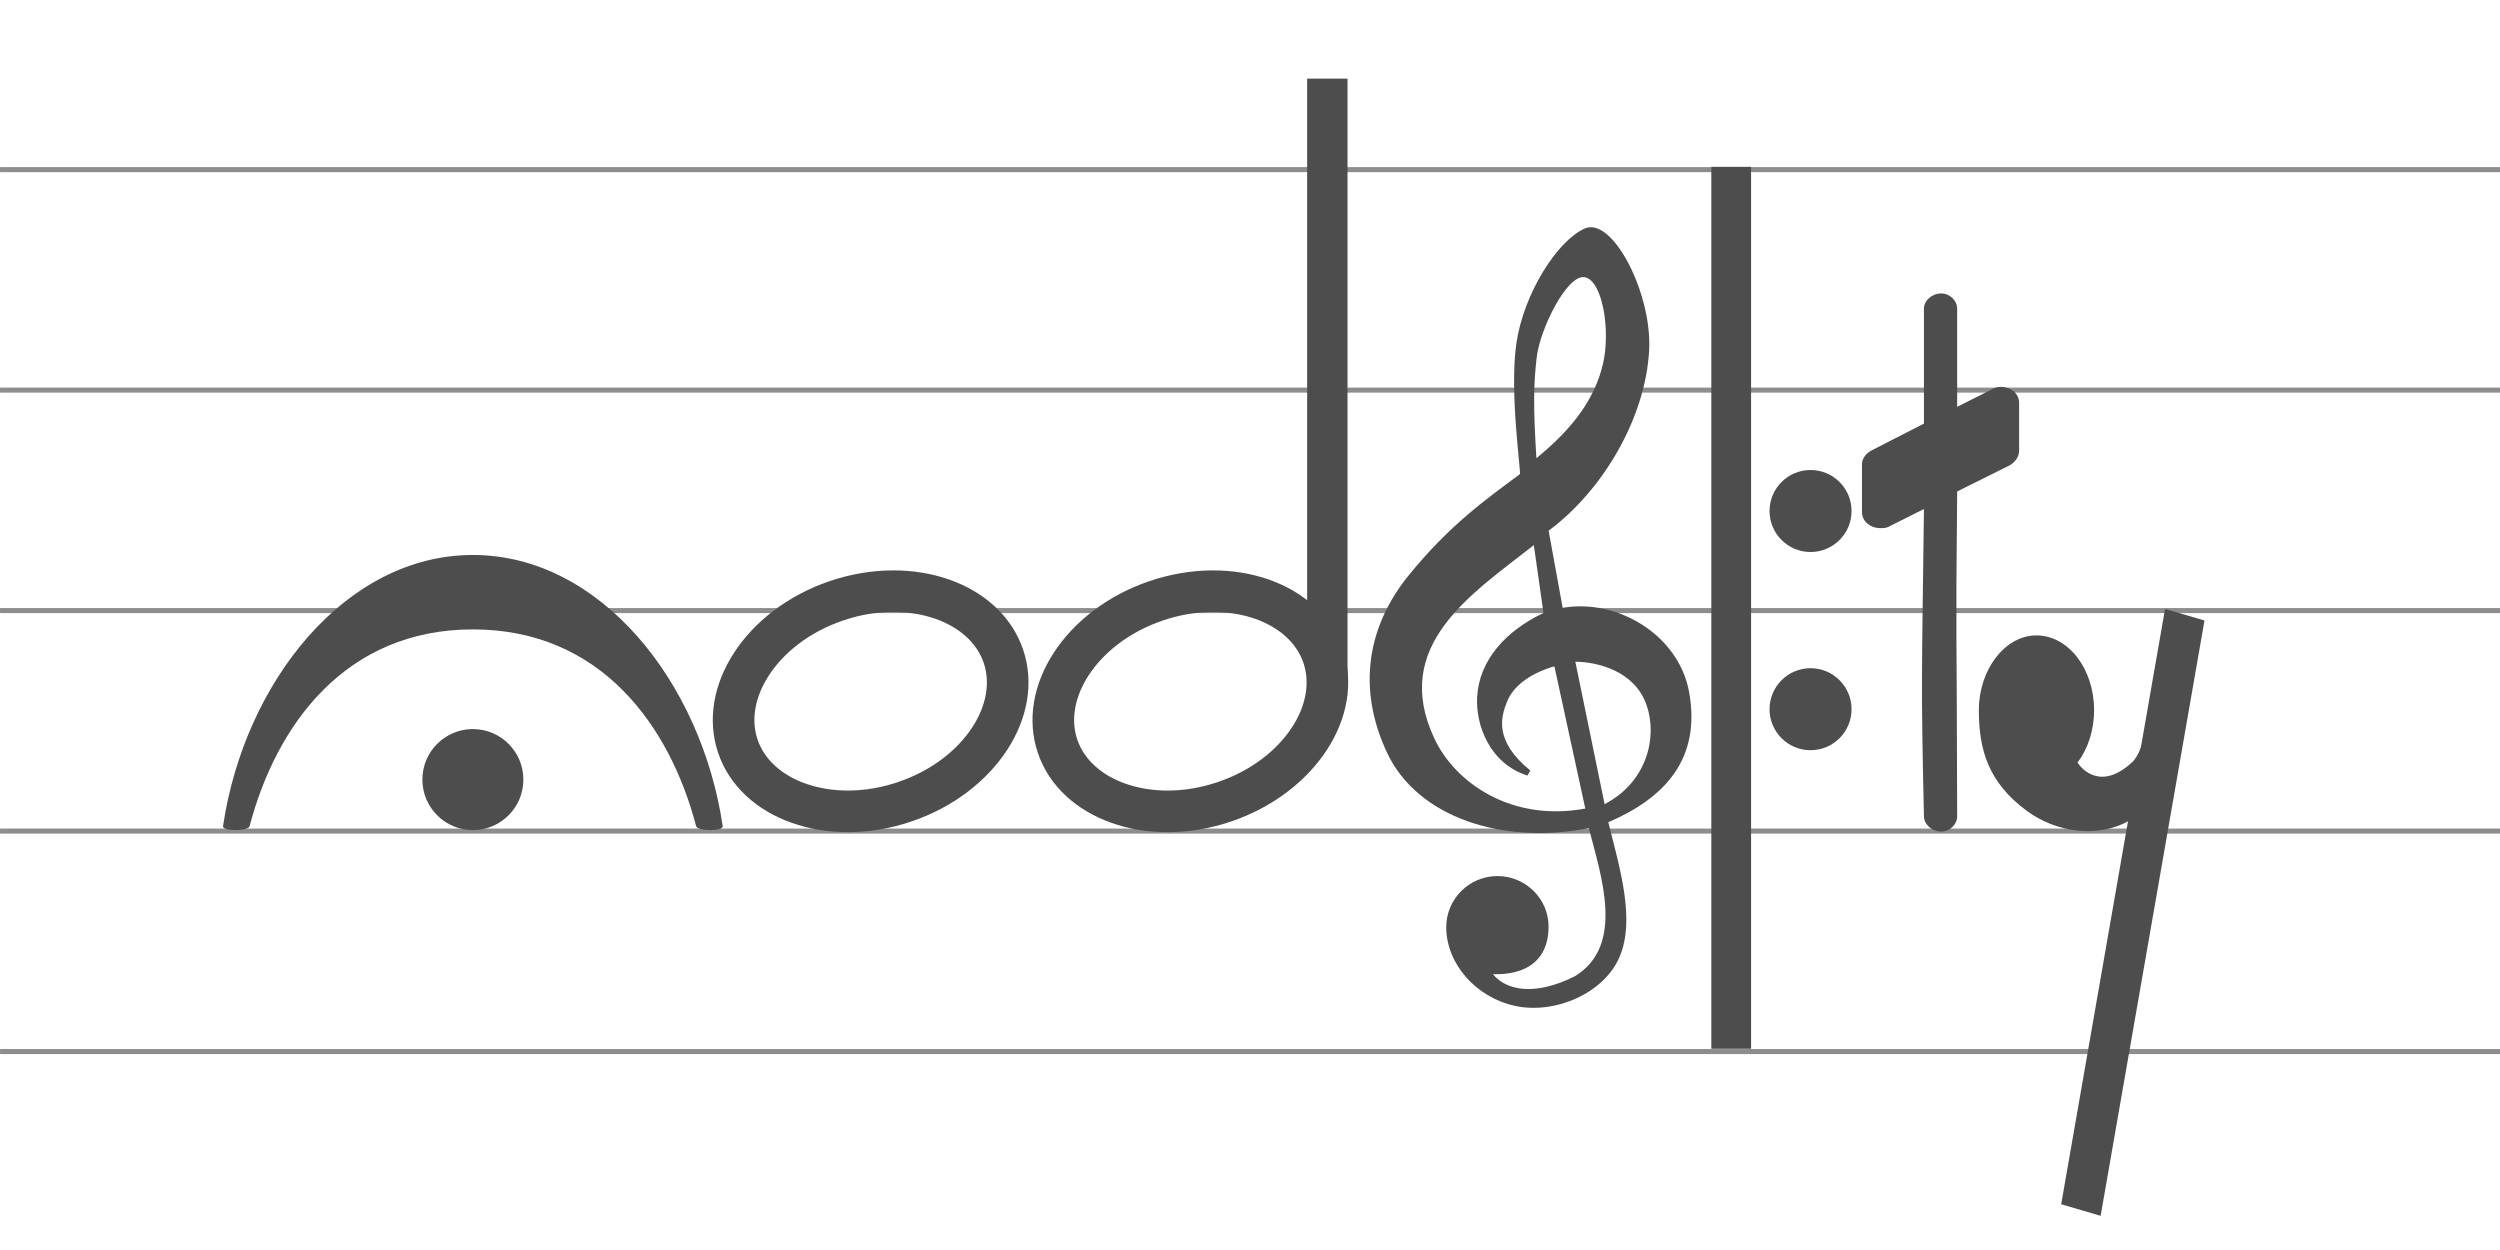
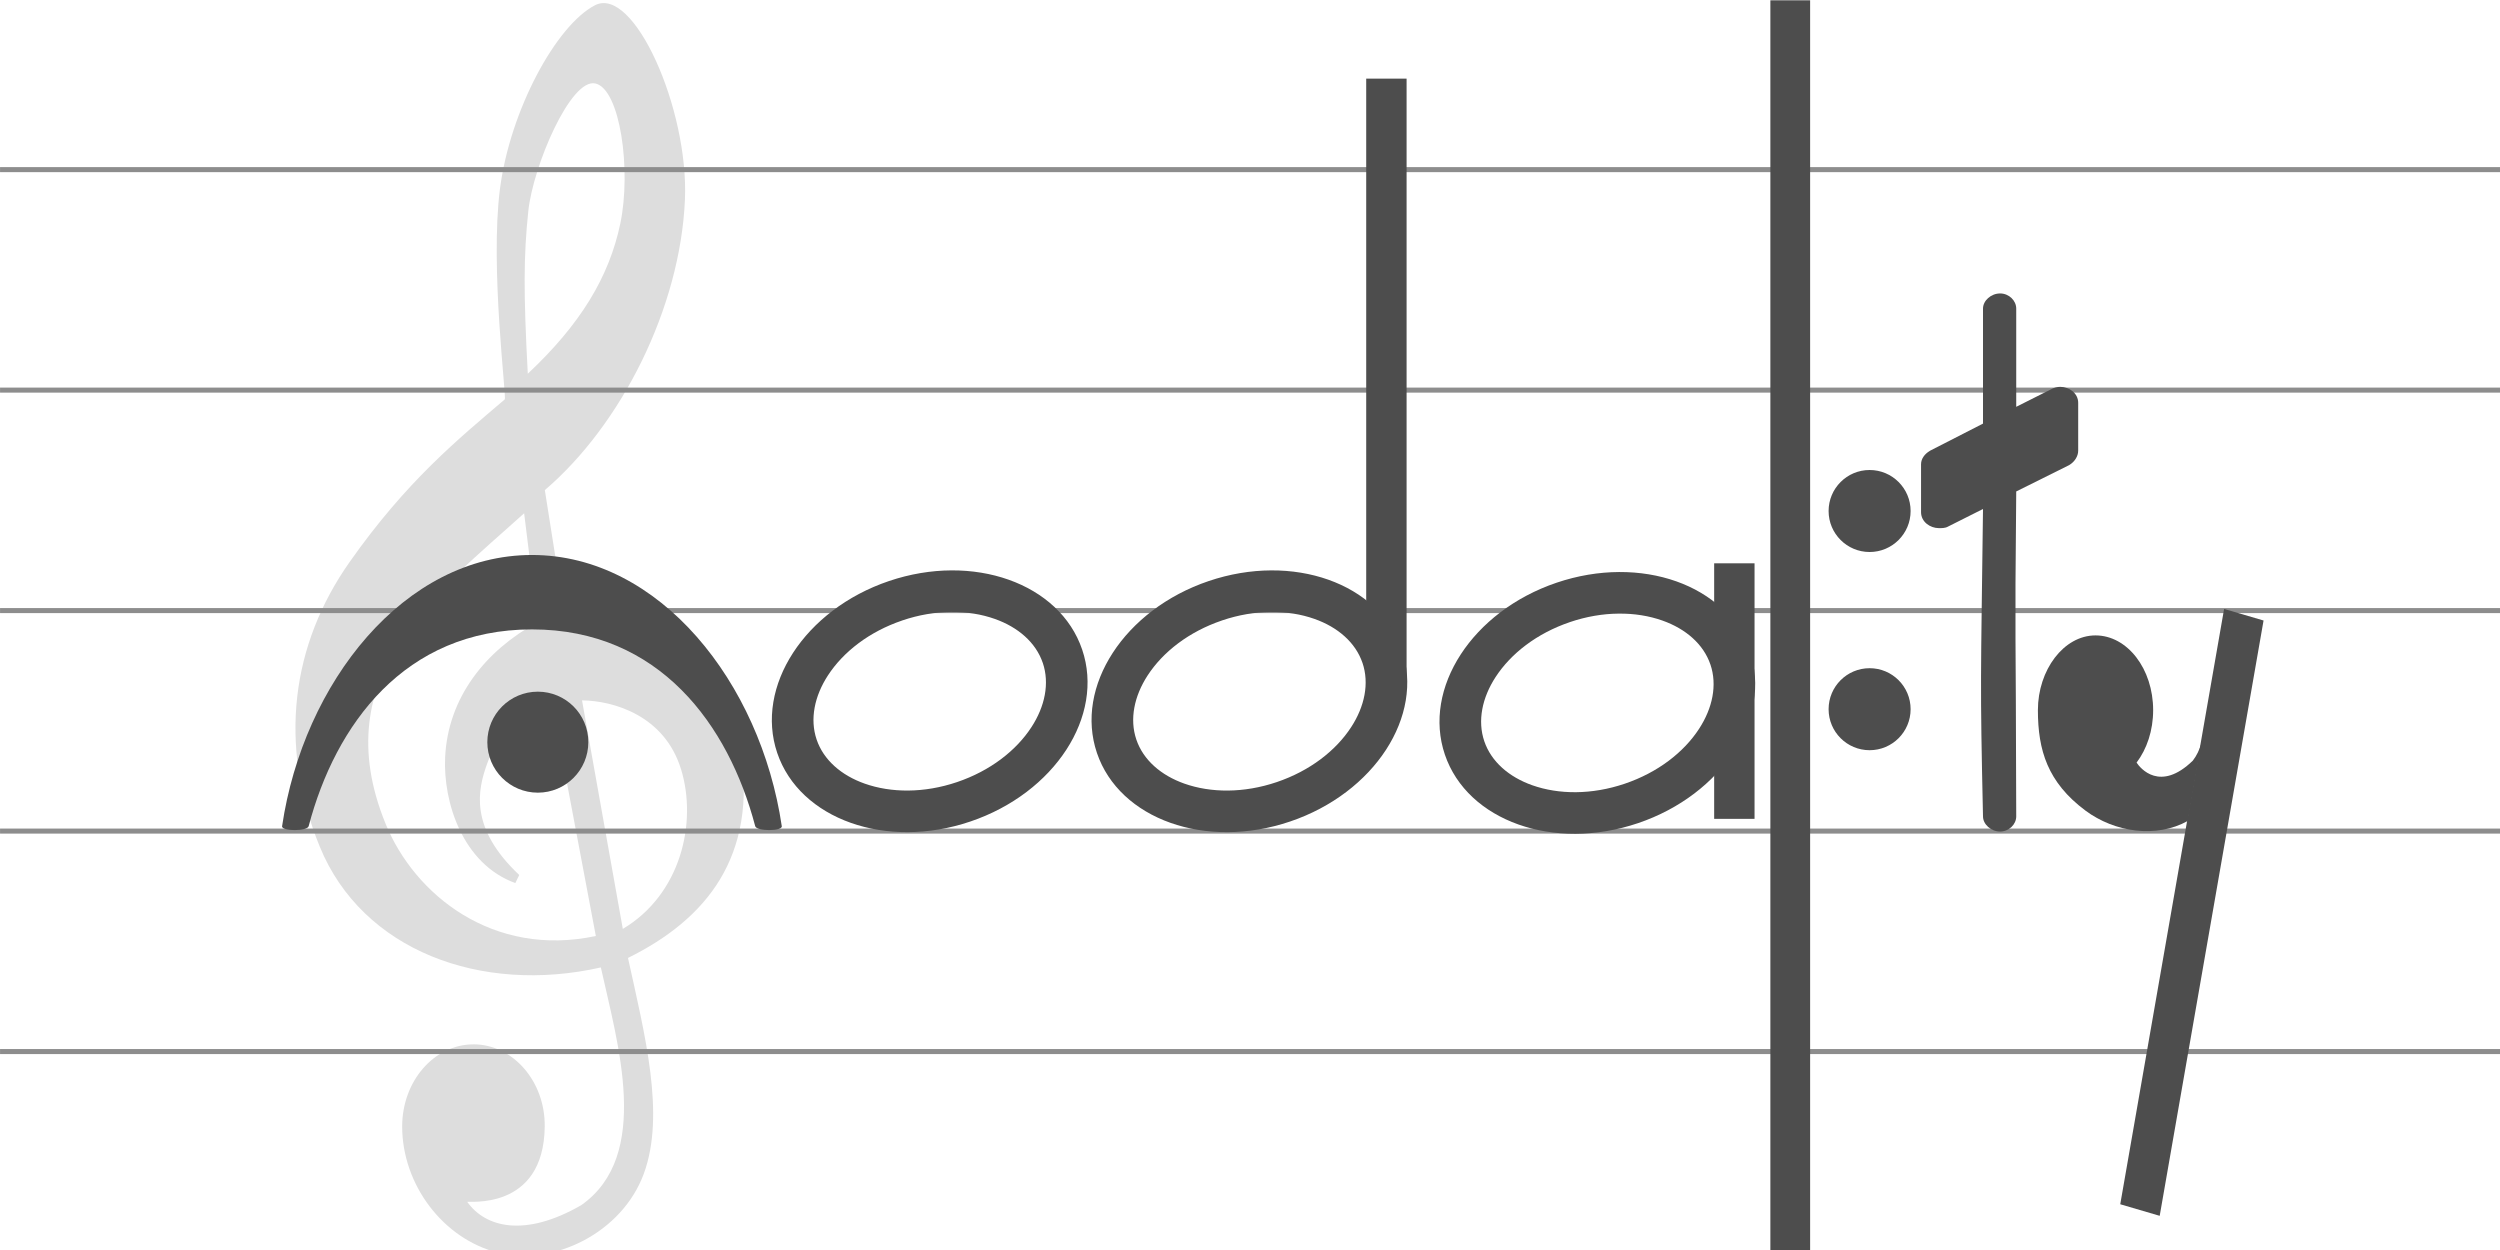
<svg xmlns="http://www.w3.org/2000/svg" width="120mm" height="60mm" viewBox="0 0 120 60" version="1.1" id="svg8">
  <defs id="defs2" />
  <g id="layer1" transform="translate(0,-237)">
+     <path id="path36" style="fill:#dddddd;fill-opacity:1;fill-rule:evenodd;stroke:none;stroke-width:0.023" d="m 25.333,254.939 c 2.529,-2.372 3.905,-4.644 4.442,-7.209 0.536,-2.565 -0.005,-6.448 -1.195,-6.723 -1.19,-0.275 -2.998,3.979 -3.222,6.129 -0.224,2.151 -0.234,3.875 -0.024,7.803 z m 7.356,18.984 c -0.792,-2.58 -3.239,-3.288 -4.752,-3.306 l 1.958,10.97 c 2.771,-1.646 3.588,-5.084 2.795,-7.664 z m -9.965,13.205 c 1.89,0 3.446,1.766 3.423,3.943 -0.044,4.111 -3.764,3.556 -3.717,3.622 0.868,1.22 2.752,1.722 5.468,0.156 3.396,-2.38 1.741,-7.783 0.943,-11.412 -5.763,1.304 -11.453,-0.822 -13.488,-5.788 -2.035,-4.967 -1.327,-9.75 1.418,-13.657 2.745,-3.906 5.22,-5.911 7.457,-7.821 0.098,-0.078 -0.717,-6.342 -0.229,-10.111 0.488,-3.77 2.697,-7.842 4.558,-8.807 1.86,-0.965 4.507,4.965 4.32,9.329 -0.223,5.191 -3.052,10.806 -6.725,13.943 l 0.939,5.941 c 3.695,-0.731 7.761,2.12 8.453,6.46 0.826,5.186 -1.633,8.193 -5.401,10.055 0.808,3.681 1.8,7.514 0.762,10.351 -1.038,2.84 -4.338,4.459 -6.985,3.801 -2.648,-0.655 -4.616,-3.272 -4.616,-6.061 0,-2.177 1.532,-3.943 3.423,-3.943 z m 2.012,-7.741 c -2.536,-0.918 -3.469,-3.896 -3.37,-6.031 0.133,-2.867 1.933,-5.129 4.438,-6.491 l -0.645,-5.228 c -4.163,3.763 -9.582,7.73 -6.649,14.908 1.392,3.407 5.157,6.435 10.09,5.383 l -2.066,-10.955 c -0.292,0.09 -2.476,0.792 -3.15,2.678 -0.443,1.237 -0.893,3.058 1.54,5.349 l -0.189,0.387 v 0" />
    <g id="g1581" transform="matrix(1.001953,0,0,1,-0.2677955,0)" style="fill:#4d4d4d;fill-opacity:1;stroke:#8d8d8d;stroke-opacity:1">
      <path id="path6162" d="M 0.269,287.475 H 120.035" style="fill:#4d4d4d;stroke:#8d8d8d;stroke-width:0.242px;stroke-linecap:butt;stroke-linejoin:miter;stroke-opacity:1;fill-opacity:1" />
      <path id="path6162-6" d="M 0.269,255.725 H 120.035" style="fill:#4d4d4d;stroke:#8d8d8d;stroke-width:0.242px;stroke-linecap:butt;stroke-linejoin:miter;stroke-opacity:1;fill-opacity:1" />
      <path id="path6162-7" d="M 0.269,266.308 H 120.035" style="fill:#4d4d4d;stroke:#8d8d8d;stroke-width:0.242px;stroke-linecap:butt;stroke-linejoin:miter;stroke-opacity:1;fill-opacity:1" />
      <path id="path6162-5" d="M 0.269,276.892 H 120.035" style="fill:#4d4d4d;stroke:#8d8d8d;stroke-width:0.242px;stroke-linecap:butt;stroke-linejoin:miter;stroke-opacity:1;fill-opacity:1" />
      <path id="path6162-3" d="M 0.269,245.142 H 120.035" style="fill:#4d4d4d;stroke:#8d8d8d;stroke-width:0.242px;stroke-linecap:butt;stroke-linejoin:miter;stroke-opacity:1;fill-opacity:1" />
    </g>
-     <path id="path28" style="fill:#4d4d4d;fill-opacity:1;fill-rule:nonzero;stroke:none;stroke-width:0.032" d="m 39.834,264.891 c 4.042,-1.371 8.194,0.102 9.275,3.289 1.081,3.187 -1.32,6.881 -5.362,8.251 -4.042,1.37 -8.194,-0.103 -9.275,-3.289 -1.08,-3.187 1.32,-6.881 5.362,-8.251 z m 0.641,1.89 -0.006,0.003 c -1.583,0.538 -2.829,1.506 -3.564,2.637 -0.644,0.991 -0.875,2.096 -0.541,3.08 0.333,0.981 1.187,1.717 2.3,2.111 1.276,0.452 2.856,0.464 4.437,-0.071 l 0.006,-0.002 c 1.586,-0.538 2.835,-1.507 3.57,-2.64 0.644,-0.99 0.875,-2.095 0.542,-3.08 l -0.003,-0.006 c -0.334,-0.978 -1.187,-1.71 -2.298,-2.104 -1.277,-0.453 -2.859,-0.465 -4.443,0.072 v 0" />
-     <path id="path32-3" style="fill:#4d4d4d;fill-opacity:1;fill-rule:evenodd;stroke:none;stroke-width:0.034" d="m 82.144,245.008 h 1.908 v 42.333 h -1.908 v -42.333 0" />
-     <g transform="matrix(0.1984661,0,0,0.1984661,29.7583,83.37332)" id="g5071">
+     <path id="path28" style="fill:#4d4d4d;fill-opacity:1;fill-rule:nonzero;stroke:none;stroke-width:0.032" d="m 42.669,264.891 c 4.042,-1.371 8.194,0.102 9.275,3.289 1.081,3.187 -1.32,6.881 -5.362,8.251 -4.042,1.37 -8.194,-0.103 -9.275,-3.289 -1.08,-3.187 1.32,-6.881 5.362,-8.251 z m 0.641,1.89 -0.006,0.003 c -1.583,0.538 -2.829,1.506 -3.564,2.637 -0.644,0.991 -0.875,2.096 -0.541,3.08 0.333,0.981 1.187,1.717 2.3,2.111 1.276,0.452 2.856,0.464 4.437,-0.071 l 0.006,-0.002 c 1.586,-0.538 2.835,-1.507 3.57,-2.64 0.644,-0.99 0.875,-2.095 0.542,-3.08 l -0.003,-0.006 c -0.334,-0.978 -1.187,-1.71 -2.298,-2.104 -1.277,-0.453 -2.859,-0.465 -4.443,0.072 v 0" />
+     <path id="path32-3" style="fill:#4d4d4d;fill-opacity:1;fill-rule:evenodd;stroke:none;stroke-width:0.04" d="m 84.978,237.015 h 1.908 v 59.987 h -1.908 v -59.987 0" />
+     <g transform="matrix(0.1984661,0,0,0.1984661,32.59312,83.37332)" id="g5071">
      <path d="m 287.948,887.743 c 5.479,0 9.917,4.44 9.917,9.917 0,5.476 -4.439,9.916 -9.917,9.916 -5.476,0 -9.917,-4.44 -9.917,-9.916 0,-5.477 4.441,-9.917 9.917,-9.917 v 0" style="fill:#4d4d4d;fill-opacity:1;fill-rule:evenodd;stroke:none;stroke-width:0.133" id="path54" />
      <path d="m 287.948,935.677 c 5.479,0 9.917,4.44 9.917,9.917 0,5.476 -4.439,9.916 -9.917,9.916 -5.476,0 -9.917,-4.44 -9.917,-9.916 0,-5.477 4.441,-9.917 9.917,-9.917 v 0" style="fill:#4d4d4d;fill-opacity:1;fill-rule:evenodd;stroke:none;stroke-width:0.133" id="path56" />
    </g>
-     <g id="g916" style="fill:#4d4d4d;fill-opacity:1" transform="translate(-5.168777,-0.1336348)">
+     <g id="g916" style="fill:#4d4d4d;fill-opacity:1" transform="translate(-2.333955,-0.1336348)">
      <path d="m 67.912,240.908 h 1.938 v 29.104 h -1.938 v -29.104 0" style="fill:#4d4d4d;fill-opacity:1;fill-rule:evenodd;stroke:none;stroke-width:0.028" id="path32" />
      <path d="m 60.349,265.025 c 4.042,-1.371 8.194,0.102 9.275,3.289 1.081,3.187 -1.32,6.881 -5.362,8.251 -4.042,1.37 -8.194,-0.103 -9.275,-3.289 -1.08,-3.187 1.32,-6.881 5.362,-8.251 z m 0.641,1.89 -0.006,0.003 c -1.583,0.538 -2.829,1.506 -3.564,2.637 -0.644,0.991 -0.875,2.096 -0.541,3.08 0.333,0.981 1.187,1.717 2.3,2.111 1.276,0.452 2.856,0.464 4.437,-0.071 l 0.006,-0.002 c 1.586,-0.538 2.835,-1.507 3.57,-2.64 0.644,-0.99 0.875,-2.095 0.542,-3.08 l -0.003,-0.006 c -0.334,-0.978 -1.187,-1.71 -2.298,-2.104 -1.277,-0.453 -2.859,-0.465 -4.443,0.072 v 0" style="fill:#4d4d4d;fill-opacity:1;fill-rule:nonzero;stroke:none;stroke-width:0.032" id="path28-6" />
    </g>
-     <g transform="matrix(0.05102867,0,0,0.05103517,9.940791,252.8007)" id="layer1-3" style="fill:#4d4d4d;fill-opacity:1">
-       <path d="m 290,457.362 c 0,13.807 -8.954,25 -20,25 -11.046,0 -20,-11.193 -20,-25 0,-13.807 8.954,-25 20,-25 11.046,0 20,11.193 20,25 z" transform="matrix(2.375,0,0,1.9,-391.25,-445.376)" style="opacity:1;fill:#4d4d4d;fill-opacity:1;fill-rule:evenodd;stroke:none;stroke-width:0.559;stroke-linecap:round;stroke-linejoin:bevel;stroke-miterlimit:4;stroke-dasharray:none;stroke-opacity:1" id="path1884" />
-       <path d="m 15,467.362 c 20,-135 115,-255 235,-255 120,0 215,120 235,255 1,5 -24,5 -25,0 -25,-95 -90,-185 -210,-185 -120,0 -185,90 -210,185 -1,5 -26,5 -25,0 z" style="fill:#4d4d4d;fill-opacity:1" id="path2772" />
-     </g>
-     <path style="fill:#4d4d4d;fill-opacity:1;stroke-width:0.041" d="m 93.167,251.086 c -0.431,0 -0.818,0.344 -0.818,0.727 v 5.52 l -2.541,1.301 c -0.259,0.154 -0.433,0.384 -0.433,0.652 v 2.299 c 0,0.46 0.431,0.766 0.862,0.766 0.129,0 0.303,0.002 0.433,-0.075 l 1.679,-0.844 c -0.103,8.446 -0.147,8.103 0,14.755 0,0.383 0.387,0.727 0.818,0.727 0.431,0 0.777,-0.344 0.777,-0.727 -0.017,-10.043 -0.077,-7.529 0,-15.597 l 2.541,-1.265 c 0.259,-0.154 0.433,-0.423 0.433,-0.691 v -2.299 c 0,-0.46 -0.431,-0.766 -0.862,-0.766 -0.129,0 -0.303,0.035 -0.433,0.114 l -1.679,0.844 v -4.715 c 0,-0.383 -0.346,-0.727 -0.777,-0.727 z" id="path32-36" />
-     <g transform="matrix(0.1811191,0,0,0.2349096,-132.1244,138.9217)" id="g5111-7">
+     <path id="path1884" style="opacity:1;fill:#4d4d4d;fill-opacity:1;fill-rule:evenodd;stroke:none;stroke-width:0.061;stroke-linecap:round;stroke-linejoin:bevel;stroke-miterlimit:4;stroke-dasharray:none;stroke-opacity:1" d="m 28.24,272.624 c 0,1.339 -1.085,2.424 -2.424,2.424 -1.339,0 -2.424,-1.085 -2.424,-2.424 0,-1.339 1.085,-2.424 2.424,-2.424 1.339,0 2.424,1.085 2.424,2.424 z" />
+     <path id="path2772" style="fill:#4d4d4d;fill-opacity:1;stroke-width:0.051" d="m 13.541,276.653 c 1.021,-6.89 5.868,-13.014 11.992,-13.014 6.123,0 10.971,6.124 11.992,13.014 0.051,0.255 -1.225,0.255 -1.276,0 -1.276,-4.848 -4.593,-9.442 -10.716,-9.442 -6.123,0 -9.44,4.593 -10.716,9.442 -0.051,0.255 -1.327,0.255 -1.276,0 z" />
+     <path style="fill:#4d4d4d;fill-opacity:1;stroke-width:0.041" d="m 96.002,251.086 c -0.431,0 -0.818,0.344 -0.818,0.727 v 5.52 l -2.541,1.301 c -0.259,0.154 -0.433,0.384 -0.433,0.652 v 2.299 c 0,0.46 0.431,0.766 0.862,0.766 0.129,0 0.303,0.002 0.433,-0.075 l 1.679,-0.844 c -0.103,8.446 -0.147,8.103 0,14.755 0,0.383 0.387,0.727 0.818,0.727 0.431,0 0.777,-0.344 0.777,-0.727 -0.017,-10.043 -0.077,-7.529 0,-15.597 l 2.541,-1.265 c 0.259,-0.154 0.433,-0.423 0.433,-0.691 v -2.299 c 0,-0.46 -0.431,-0.766 -0.862,-0.766 -0.129,0 -0.303,0.035 -0.433,0.114 l -1.679,0.844 v -4.715 c 0,-0.383 -0.346,-0.727 -0.777,-0.727 z" id="path32-36" />
+     <g transform="matrix(0.1811191,0,0,0.2349096,-129.2896,138.9217)" id="g5111-7">
      <path d="m 1275.743,663.584 10.455,2.365 27.524,-121.643 -10.456,-2.365 -27.523,121.643 v 0" style="fill:#4d4d4d;fill-opacity:1;fill-rule:evenodd;stroke:none;stroke-width:0.133" id="path86-5" />
      <path d="m 1269.191,547.351 c 8.435,0 15.272,6.837 15.272,15.271 0,4.177 -1.677,7.961 -4.392,10.717 0.963,1.152 6.235,6.105 14.913,-0.403 1.013,-1.013 1.697,-2.159 2.224,-3.408 l -3.557,15.728 c -8.365,3.595 -19.411,2.324 -27.12,-2.104 -10.041,-5.768 -12.612,-12.336 -12.612,-20.531 0,-8.195 6.837,-15.271 15.272,-15.271 v 0" style="fill:#4d4d4d;fill-opacity:1;fill-rule:evenodd;stroke:none;stroke-width:0.133" id="path88-3" />
    </g>
-     <path id="path36" style="fill:#4d4d4d;fill-opacity:1;fill-rule:evenodd;stroke:none;stroke-width:0.015" d="m 73.748,258.992 c 1.815,-1.478 2.802,-2.894 3.187,-4.493 0.385,-1.599 -0.004,-4.018 -0.858,-4.19 -0.854,-0.171 -2.151,2.479 -2.312,3.819 -0.161,1.34 -0.168,2.415 -0.018,4.863 z m 5.279,11.83 c -0.568,-1.608 -2.324,-2.049 -3.411,-2.06 l 1.405,6.836 c 1.989,-1.026 2.575,-3.168 2.006,-4.776 z m -7.151,8.229 c 1.357,0 2.473,1.1 2.456,2.457 -0.032,2.562 -2.701,2.216 -2.667,2.257 0.623,0.761 1.975,1.073 3.924,0.098 2.437,-1.483 1.25,-4.85 0.676,-7.112 -4.136,0.812 -8.219,-0.512 -9.68,-3.607 -1.461,-3.095 -0.952,-6.076 1.018,-8.51 1.97,-2.434 3.746,-3.683 5.351,-4.874 0.07,-0.049 -0.514,-3.952 -0.165,-6.301 0.35,-2.349 1.936,-4.887 3.271,-5.488 1.335,-0.601 3.235,3.094 3.1,5.813 -0.16,3.235 -2.19,6.734 -4.826,8.689 l 0.674,3.702 c 2.652,-0.456 5.57,1.321 6.066,4.026 0.593,3.232 -1.172,5.106 -3.876,6.266 0.58,2.294 1.291,4.682 0.547,6.45 -0.745,1.77 -3.113,2.778 -5.013,2.368 -1.9,-0.408 -3.313,-2.039 -3.313,-3.777 0,-1.356 1.1,-2.457 2.456,-2.457 z m 1.444,-4.824 c -1.82,-0.572 -2.489,-2.428 -2.418,-3.758 0.095,-1.787 1.387,-3.196 3.185,-4.045 l -0.463,-3.258 c -2.988,2.345 -6.876,4.817 -4.771,9.29 0.999,2.123 3.701,4.01 7.241,3.354 l -1.483,-6.826 c -0.21,0.056 -1.777,0.494 -2.261,1.669 -0.318,0.771 -0.641,1.906 1.105,3.333 l -0.135,0.241 v 0" />
+     <path id="path32-6" style="fill:#4d4d4d;fill-opacity:1;fill-rule:evenodd;stroke:none;stroke-width:0.018" d="m 82.28,264.039 h 1.938 v 12.266 h -1.938 v -12.266 0" />
+     <path id="path28-6-7" style="fill:#4d4d4d;fill-opacity:1;fill-rule:nonzero;stroke:none;stroke-width:0.032" d="m 74.716,264.97 c 4.042,-1.371 8.194,0.102 9.275,3.289 1.081,3.187 -1.32,6.881 -5.362,8.251 -4.042,1.37 -8.194,-0.103 -9.275,-3.289 -1.08,-3.187 1.32,-6.881 5.362,-8.251 z m 0.641,1.89 -0.006,0.003 c -1.583,0.538 -2.829,1.506 -3.564,2.637 -0.644,0.991 -0.875,2.096 -0.541,3.08 0.333,0.981 1.187,1.717 2.3,2.111 1.276,0.452 2.856,0.464 4.437,-0.071 l 0.006,-0.002 c 1.586,-0.538 2.835,-1.507 3.57,-2.64 0.644,-0.99 0.875,-2.095 0.542,-3.08 l -0.003,-0.006 c -0.334,-0.978 -1.187,-1.71 -2.298,-2.104 -1.277,-0.453 -2.859,-0.465 -4.443,0.072 v 0" />
  </g>
</svg>
